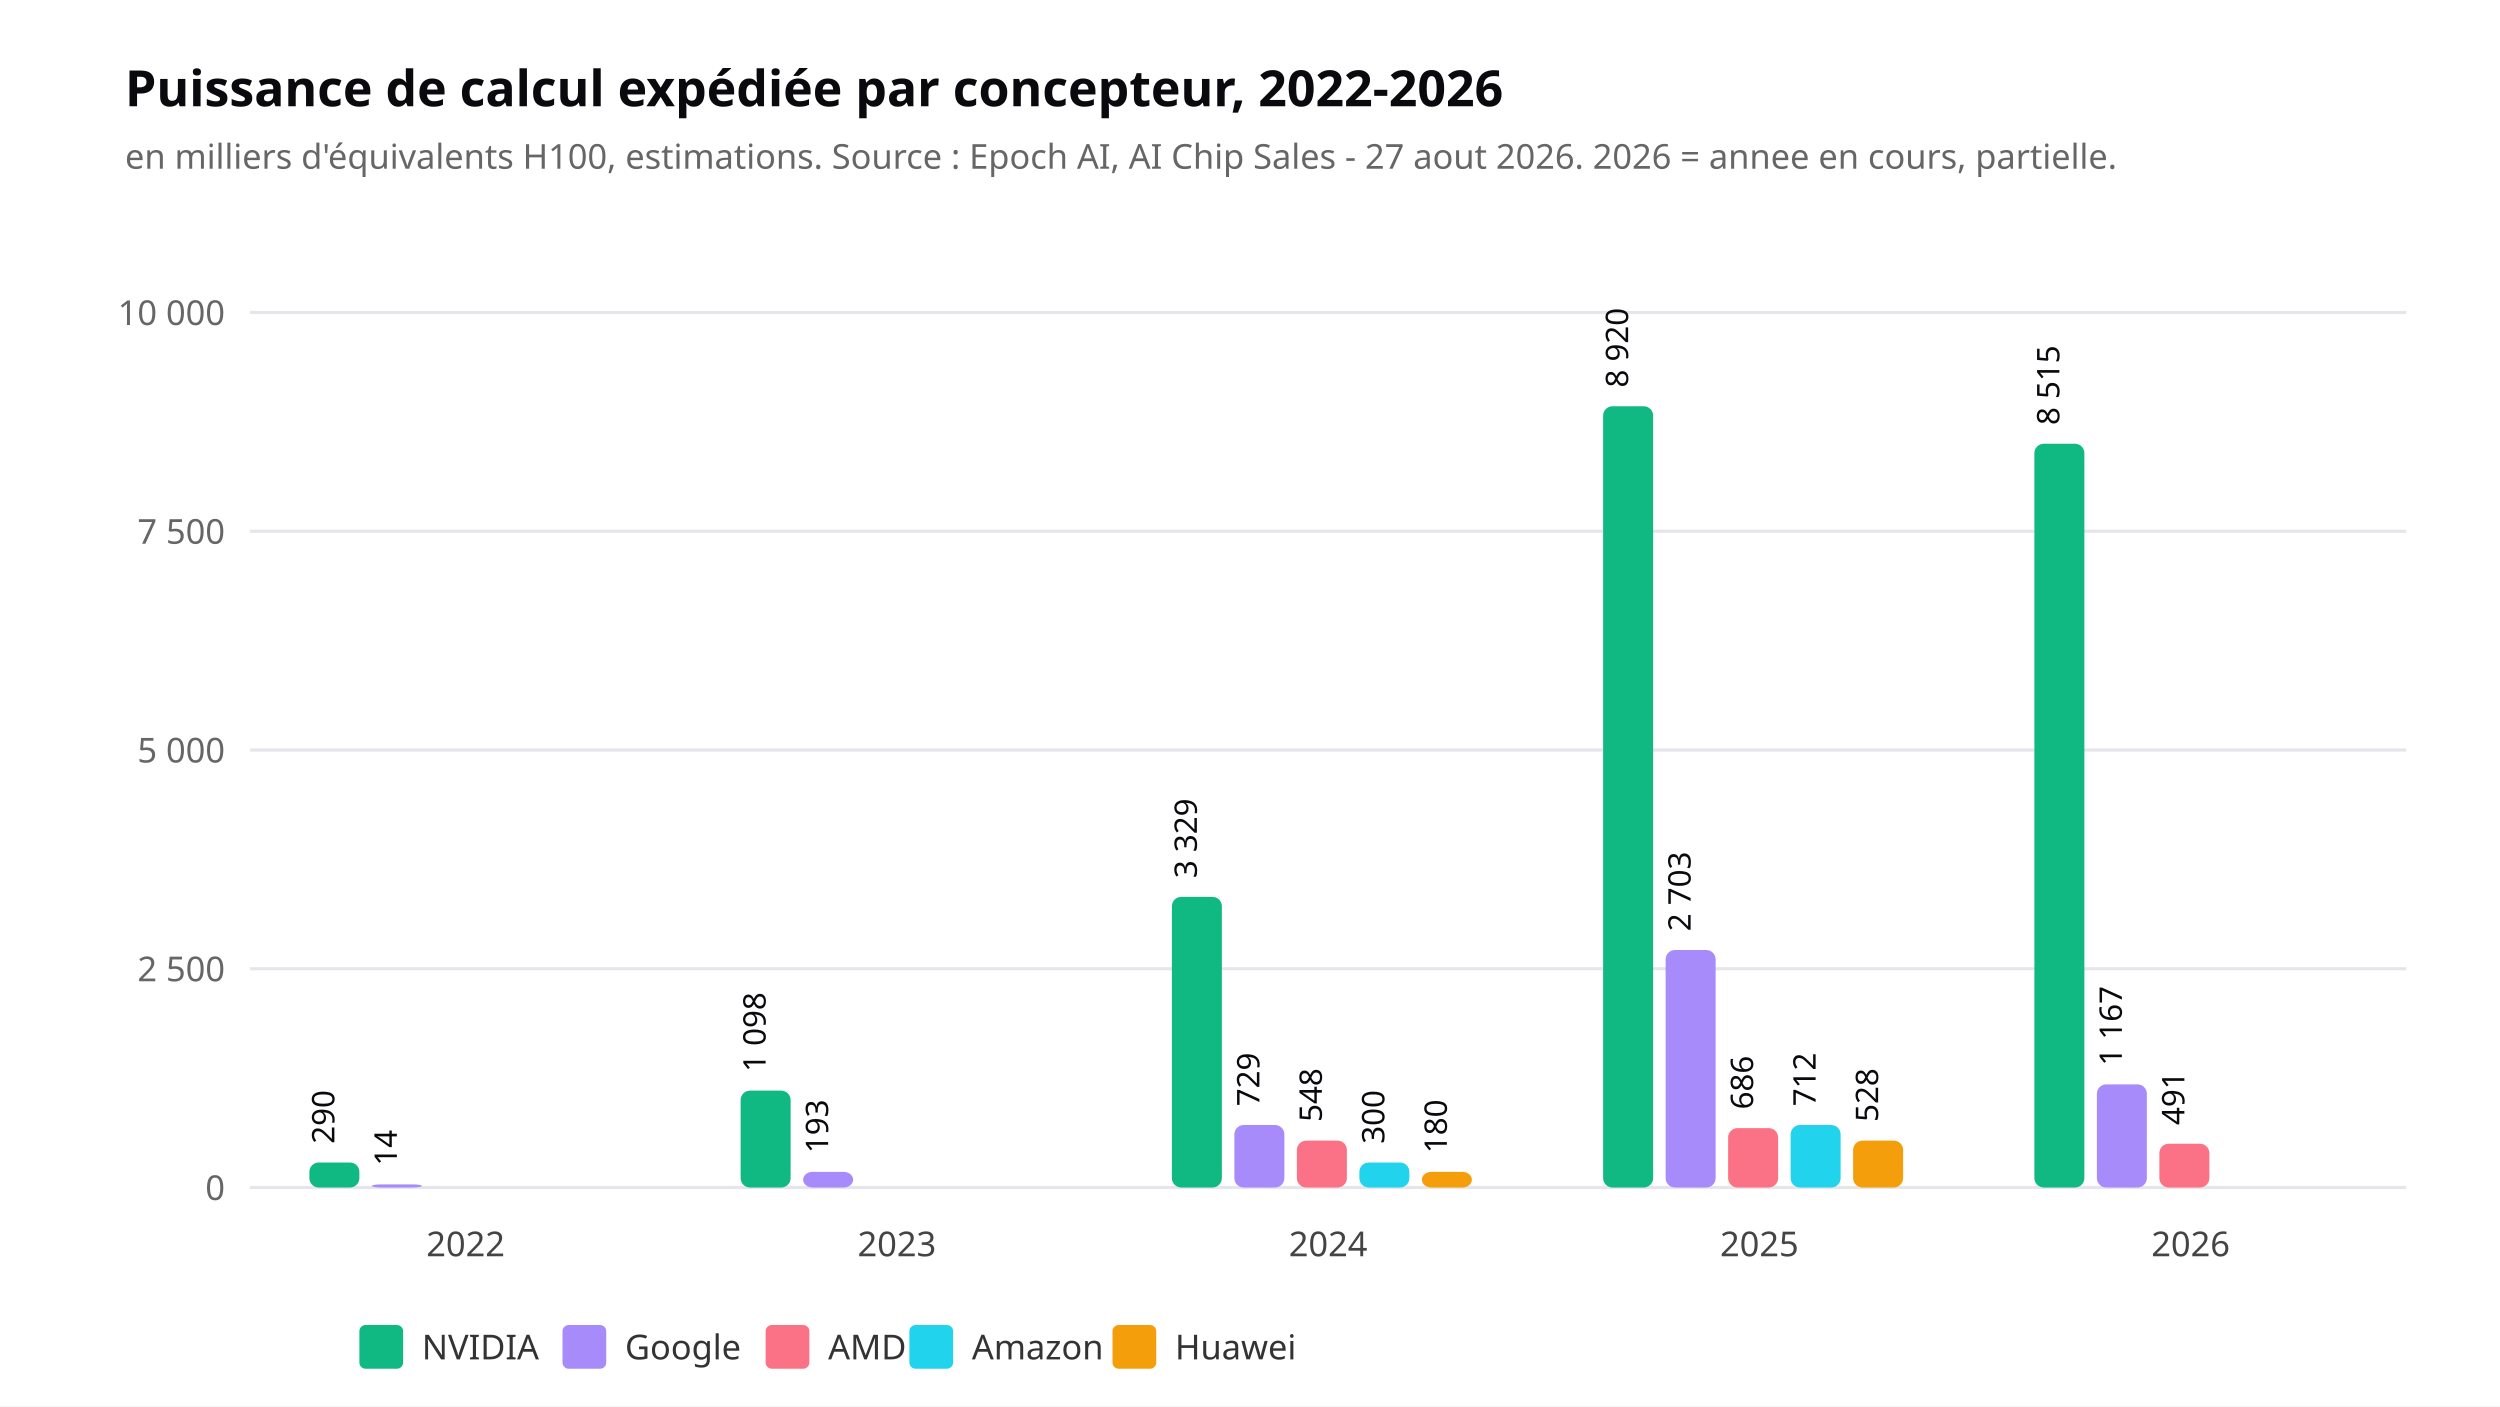
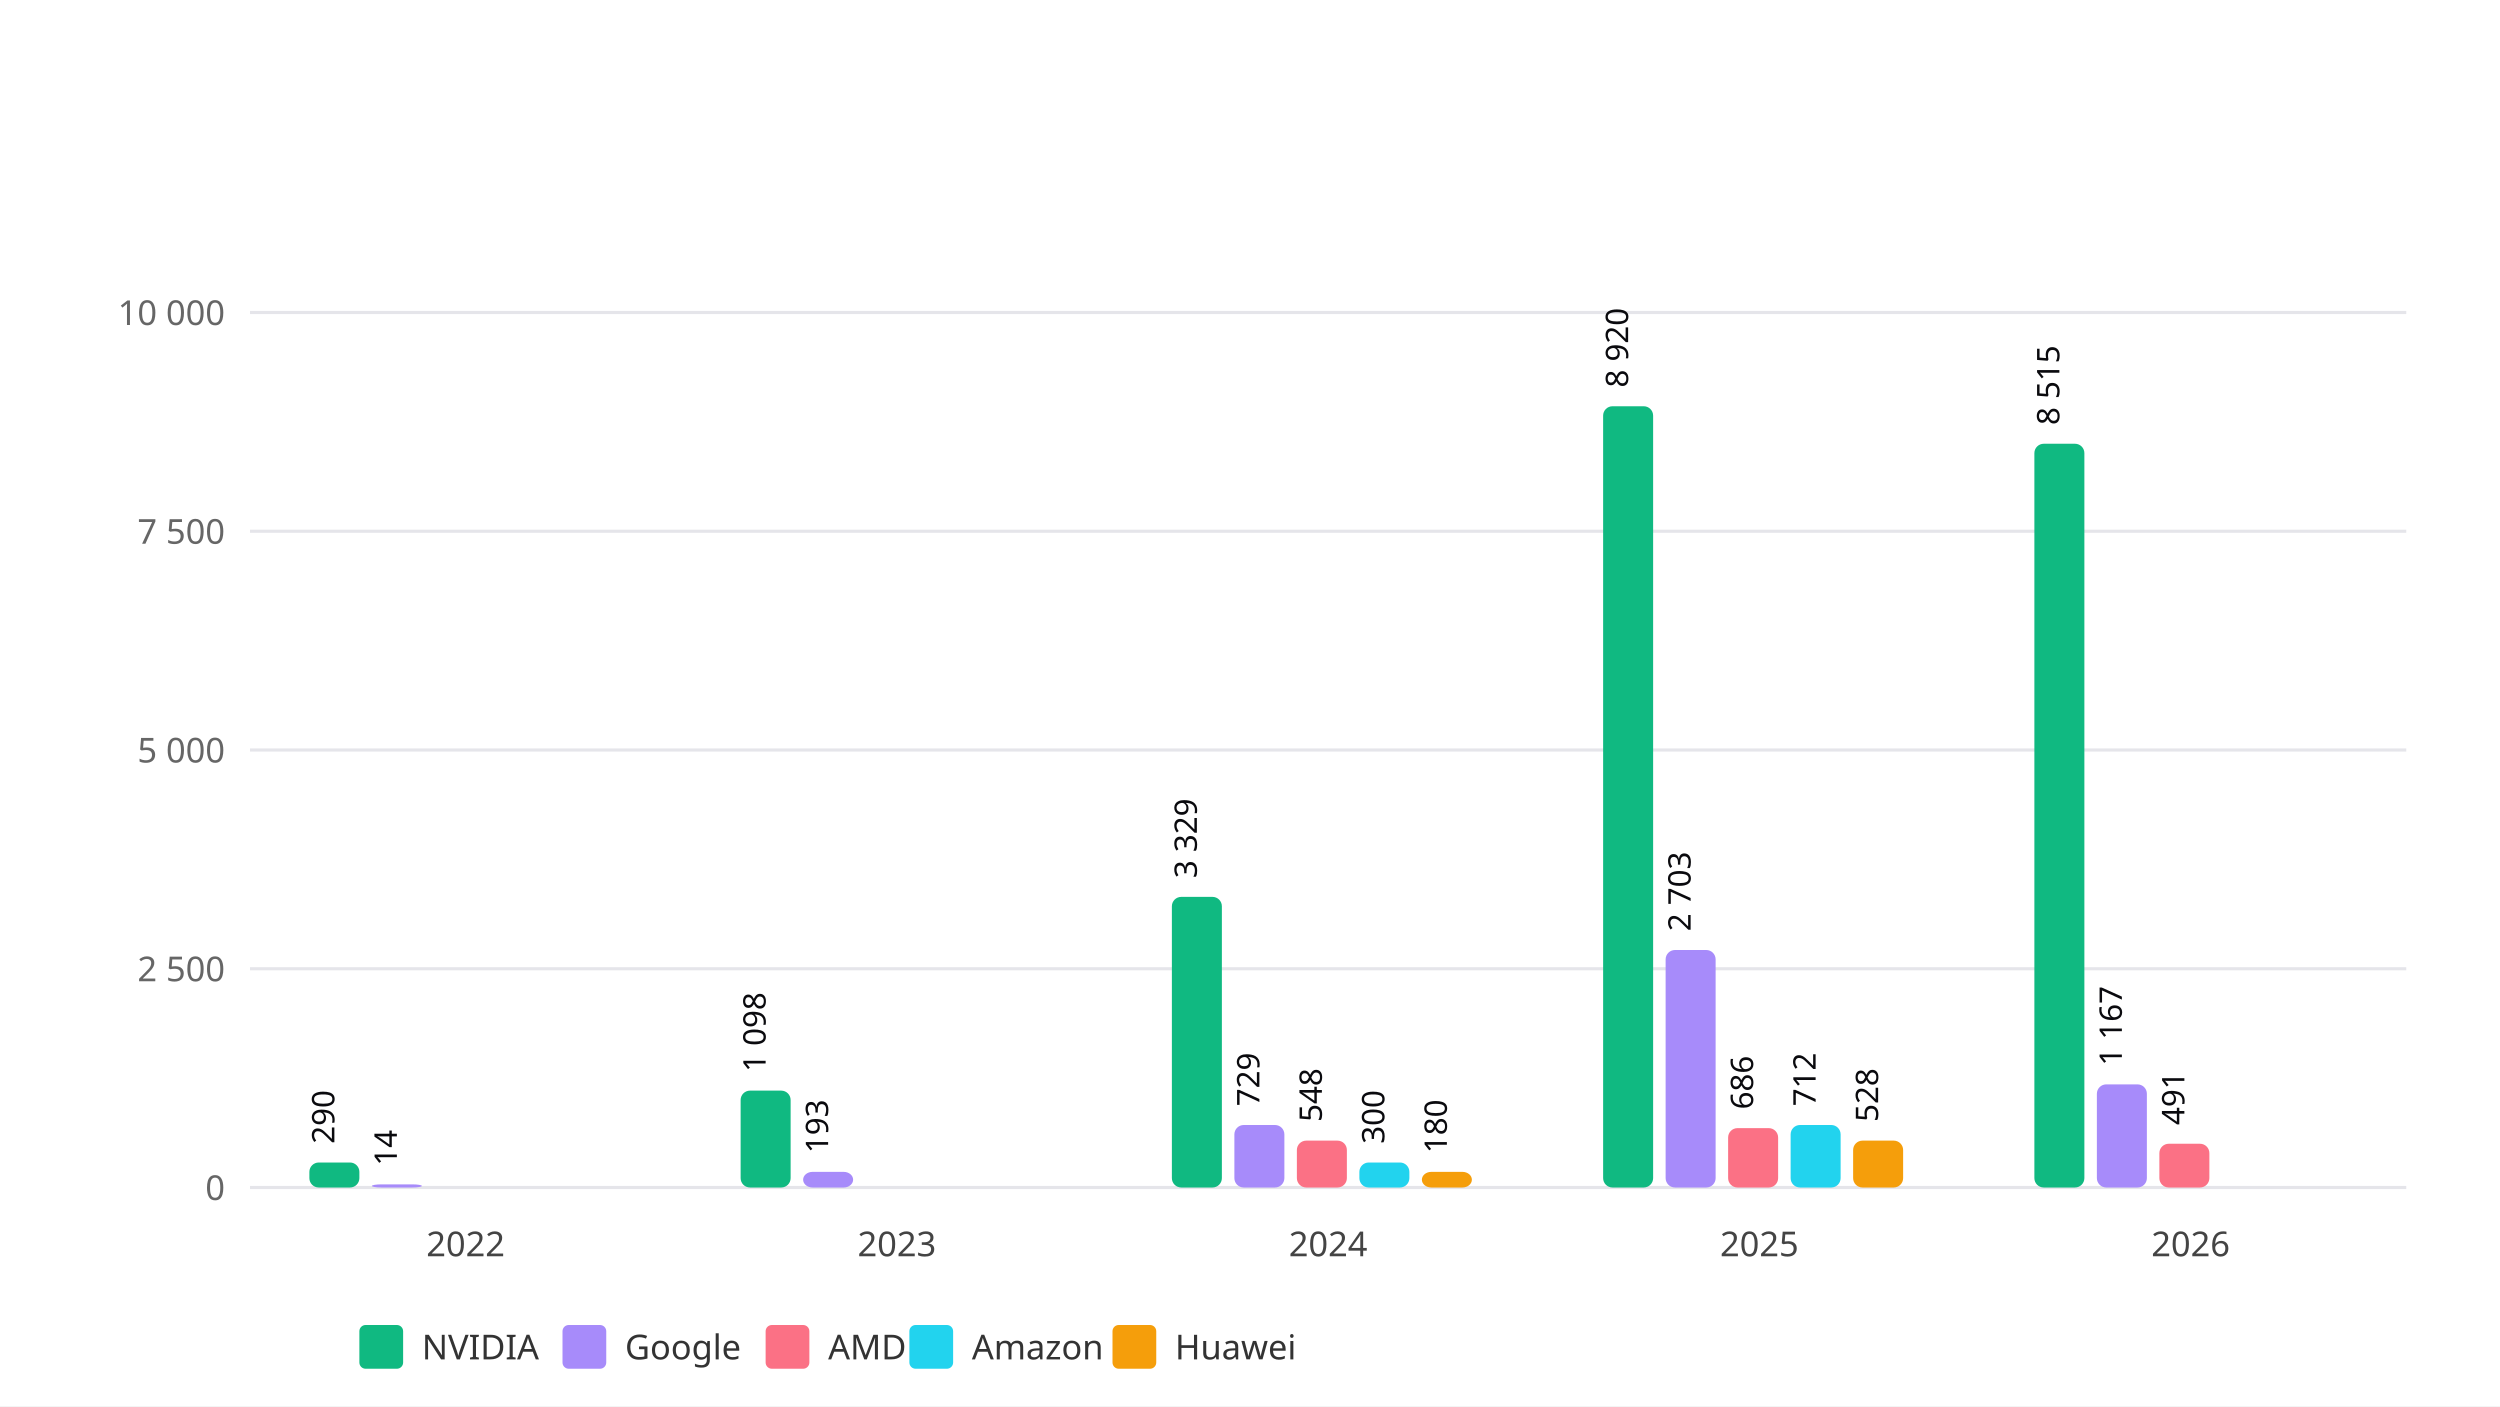
<svg xmlns="http://www.w3.org/2000/svg" viewBox="0 0 800 450" font-family="ui-sans-serif, system-ui">
  <rect width="800" height="450" fill="#ffffff" />
-   <text x="40" y="34" fill="#0a0a0e" font-size="16" font-weight="700">Puissance de calcul expédiée par concepteur, 2022-2026</text>
-   <text x="40" y="54" fill="#666" font-size="11">en milliers d'équivalents H100, estimations. Source : Epoch AI, AI Chip Sales - 27 aout 2026. 2026 = annee en cours, partielle.</text>
  <line x1="80" y1="380" x2="770" y2="380" stroke="#e5e5ea" stroke-width="1" />
  <text x="72" y="384" text-anchor="end" fill="#666" font-size="11" font-family="ui-monospace">0</text>
  <line x1="80" y1="310" x2="770" y2="310" stroke="#e5e5ea" stroke-width="1" />
  <text x="72" y="314" text-anchor="end" fill="#666" font-size="11" font-family="ui-monospace">2 500</text>
  <line x1="80" y1="240" x2="770" y2="240" stroke="#e5e5ea" stroke-width="1" />
  <text x="72" y="244" text-anchor="end" fill="#666" font-size="11" font-family="ui-monospace">5 000</text>
  <line x1="80" y1="170" x2="770" y2="170" stroke="#e5e5ea" stroke-width="1" />
  <text x="72" y="174" text-anchor="end" fill="#666" font-size="11" font-family="ui-monospace">7 500</text>
  <line x1="80" y1="100" x2="770" y2="100" stroke="#e5e5ea" stroke-width="1" />
  <text x="72" y="104" text-anchor="end" fill="#666" font-size="11" font-family="ui-monospace">10 000</text>
  <rect x="99" y="372" width="16" height="8" fill="#10b981" rx="3" />
  <text x="107" y="366" text-anchor="start" fill="#0a0a0e" font-size="10" font-family="ui-monospace" transform="rotate(-90 107 366)">290</text>
  <rect x="119" y="379" width="16" height="1" fill="#a78bfa" rx="3" />
  <text x="127" y="373" text-anchor="start" fill="#0a0a0e" font-size="10" font-family="ui-monospace" transform="rotate(-90 127 373)">14</text>
  <text x="149" y="402" text-anchor="middle" fill="#444" font-size="11">2022</text>
  <rect x="237" y="349" width="16" height="31" fill="#10b981" rx="3" />
  <text x="245" y="343" text-anchor="start" fill="#0a0a0e" font-size="10" font-family="ui-monospace" transform="rotate(-90 245 343)">1 098</text>
  <rect x="257" y="375" width="16" height="5" fill="#a78bfa" rx="3" />
  <text x="265" y="369" text-anchor="start" fill="#0a0a0e" font-size="10" font-family="ui-monospace" transform="rotate(-90 265 369)">193</text>
  <text x="287" y="402" text-anchor="middle" fill="#444" font-size="11">2023</text>
  <rect x="375" y="287" width="16" height="93" fill="#10b981" rx="3" />
  <text x="383" y="281" text-anchor="start" fill="#0a0a0e" font-size="10" font-family="ui-monospace" transform="rotate(-90 383 281)">3 329</text>
  <rect x="395" y="360" width="16" height="20" fill="#a78bfa" rx="3" />
  <text x="403" y="354" text-anchor="start" fill="#0a0a0e" font-size="10" font-family="ui-monospace" transform="rotate(-90 403 354)">729</text>
  <rect x="415" y="365" width="16" height="15" fill="#fb7185" rx="3" />
  <text x="423" y="359" text-anchor="start" fill="#0a0a0e" font-size="10" font-family="ui-monospace" transform="rotate(-90 423 359)">548</text>
  <rect x="435" y="372" width="16" height="8" fill="#22d3ee" rx="3" />
  <text x="443" y="366" text-anchor="start" fill="#0a0a0e" font-size="10" font-family="ui-monospace" transform="rotate(-90 443 366)">300</text>
  <rect x="455" y="375" width="16" height="5" fill="#f59e0b" rx="3" />
  <text x="463" y="369" text-anchor="start" fill="#0a0a0e" font-size="10" font-family="ui-monospace" transform="rotate(-90 463 369)">180</text>
  <text x="425" y="402" text-anchor="middle" fill="#444" font-size="11">2024</text>
  <rect x="513" y="130" width="16" height="250" fill="#10b981" rx="3" />
  <text x="521" y="124" text-anchor="start" fill="#0a0a0e" font-size="10" font-family="ui-monospace" transform="rotate(-90 521 124)">8 920</text>
  <rect x="533" y="304" width="16" height="76" fill="#a78bfa" rx="3" />
  <text x="541" y="298" text-anchor="start" fill="#0a0a0e" font-size="10" font-family="ui-monospace" transform="rotate(-90 541 298)">2 703</text>
  <rect x="553" y="361" width="16" height="19" fill="#fb7185" rx="3" />
  <text x="561" y="355" text-anchor="start" fill="#0a0a0e" font-size="10" font-family="ui-monospace" transform="rotate(-90 561 355)">686</text>
  <rect x="573" y="360" width="16" height="20" fill="#22d3ee" rx="3" />
  <text x="581" y="354" text-anchor="start" fill="#0a0a0e" font-size="10" font-family="ui-monospace" transform="rotate(-90 581 354)">712</text>
  <rect x="593" y="365" width="16" height="15" fill="#f59e0b" rx="3" />
  <text x="601" y="359" text-anchor="start" fill="#0a0a0e" font-size="10" font-family="ui-monospace" transform="rotate(-90 601 359)">528</text>
  <text x="563" y="402" text-anchor="middle" fill="#444" font-size="11">2025</text>
  <rect x="651" y="142" width="16" height="238" fill="#10b981" rx="3" />
  <text x="659" y="136" text-anchor="start" fill="#0a0a0e" font-size="10" font-family="ui-monospace" transform="rotate(-90 659 136)">8 515</text>
  <rect x="671" y="347" width="16" height="33" fill="#a78bfa" rx="3" />
  <text x="679" y="341" text-anchor="start" fill="#0a0a0e" font-size="10" font-family="ui-monospace" transform="rotate(-90 679 341)">1 167</text>
  <rect x="691" y="366" width="16" height="14" fill="#fb7185" rx="3" />
  <text x="699" y="360" text-anchor="start" fill="#0a0a0e" font-size="10" font-family="ui-monospace" transform="rotate(-90 699 360)">491</text>
  <text x="701" y="402" text-anchor="middle" fill="#444" font-size="11">2026</text>
  <g transform="translate(0,424)">
    <rect x="115" y="0" width="14" height="14" fill="#10b981" rx="2" />
    <text x="135" y="11" fill="#333" font-size="11">NVIDIA</text>
    <rect x="180" y="0" width="14" height="14" fill="#a78bfa" rx="2" />
    <text x="200" y="11" fill="#333" font-size="11">Google</text>
    <rect x="245" y="0" width="14" height="14" fill="#fb7185" rx="2" />
    <text x="265" y="11" fill="#333" font-size="11">AMD</text>
    <rect x="291" y="0" width="14" height="14" fill="#22d3ee" rx="2" />
    <text x="311" y="11" fill="#333" font-size="11">Amazon</text>
    <rect x="356" y="0" width="14" height="14" fill="#f59e0b" rx="2" />
    <text x="376" y="11" fill="#333" font-size="11">Huawei</text>
  </g>
</svg>
